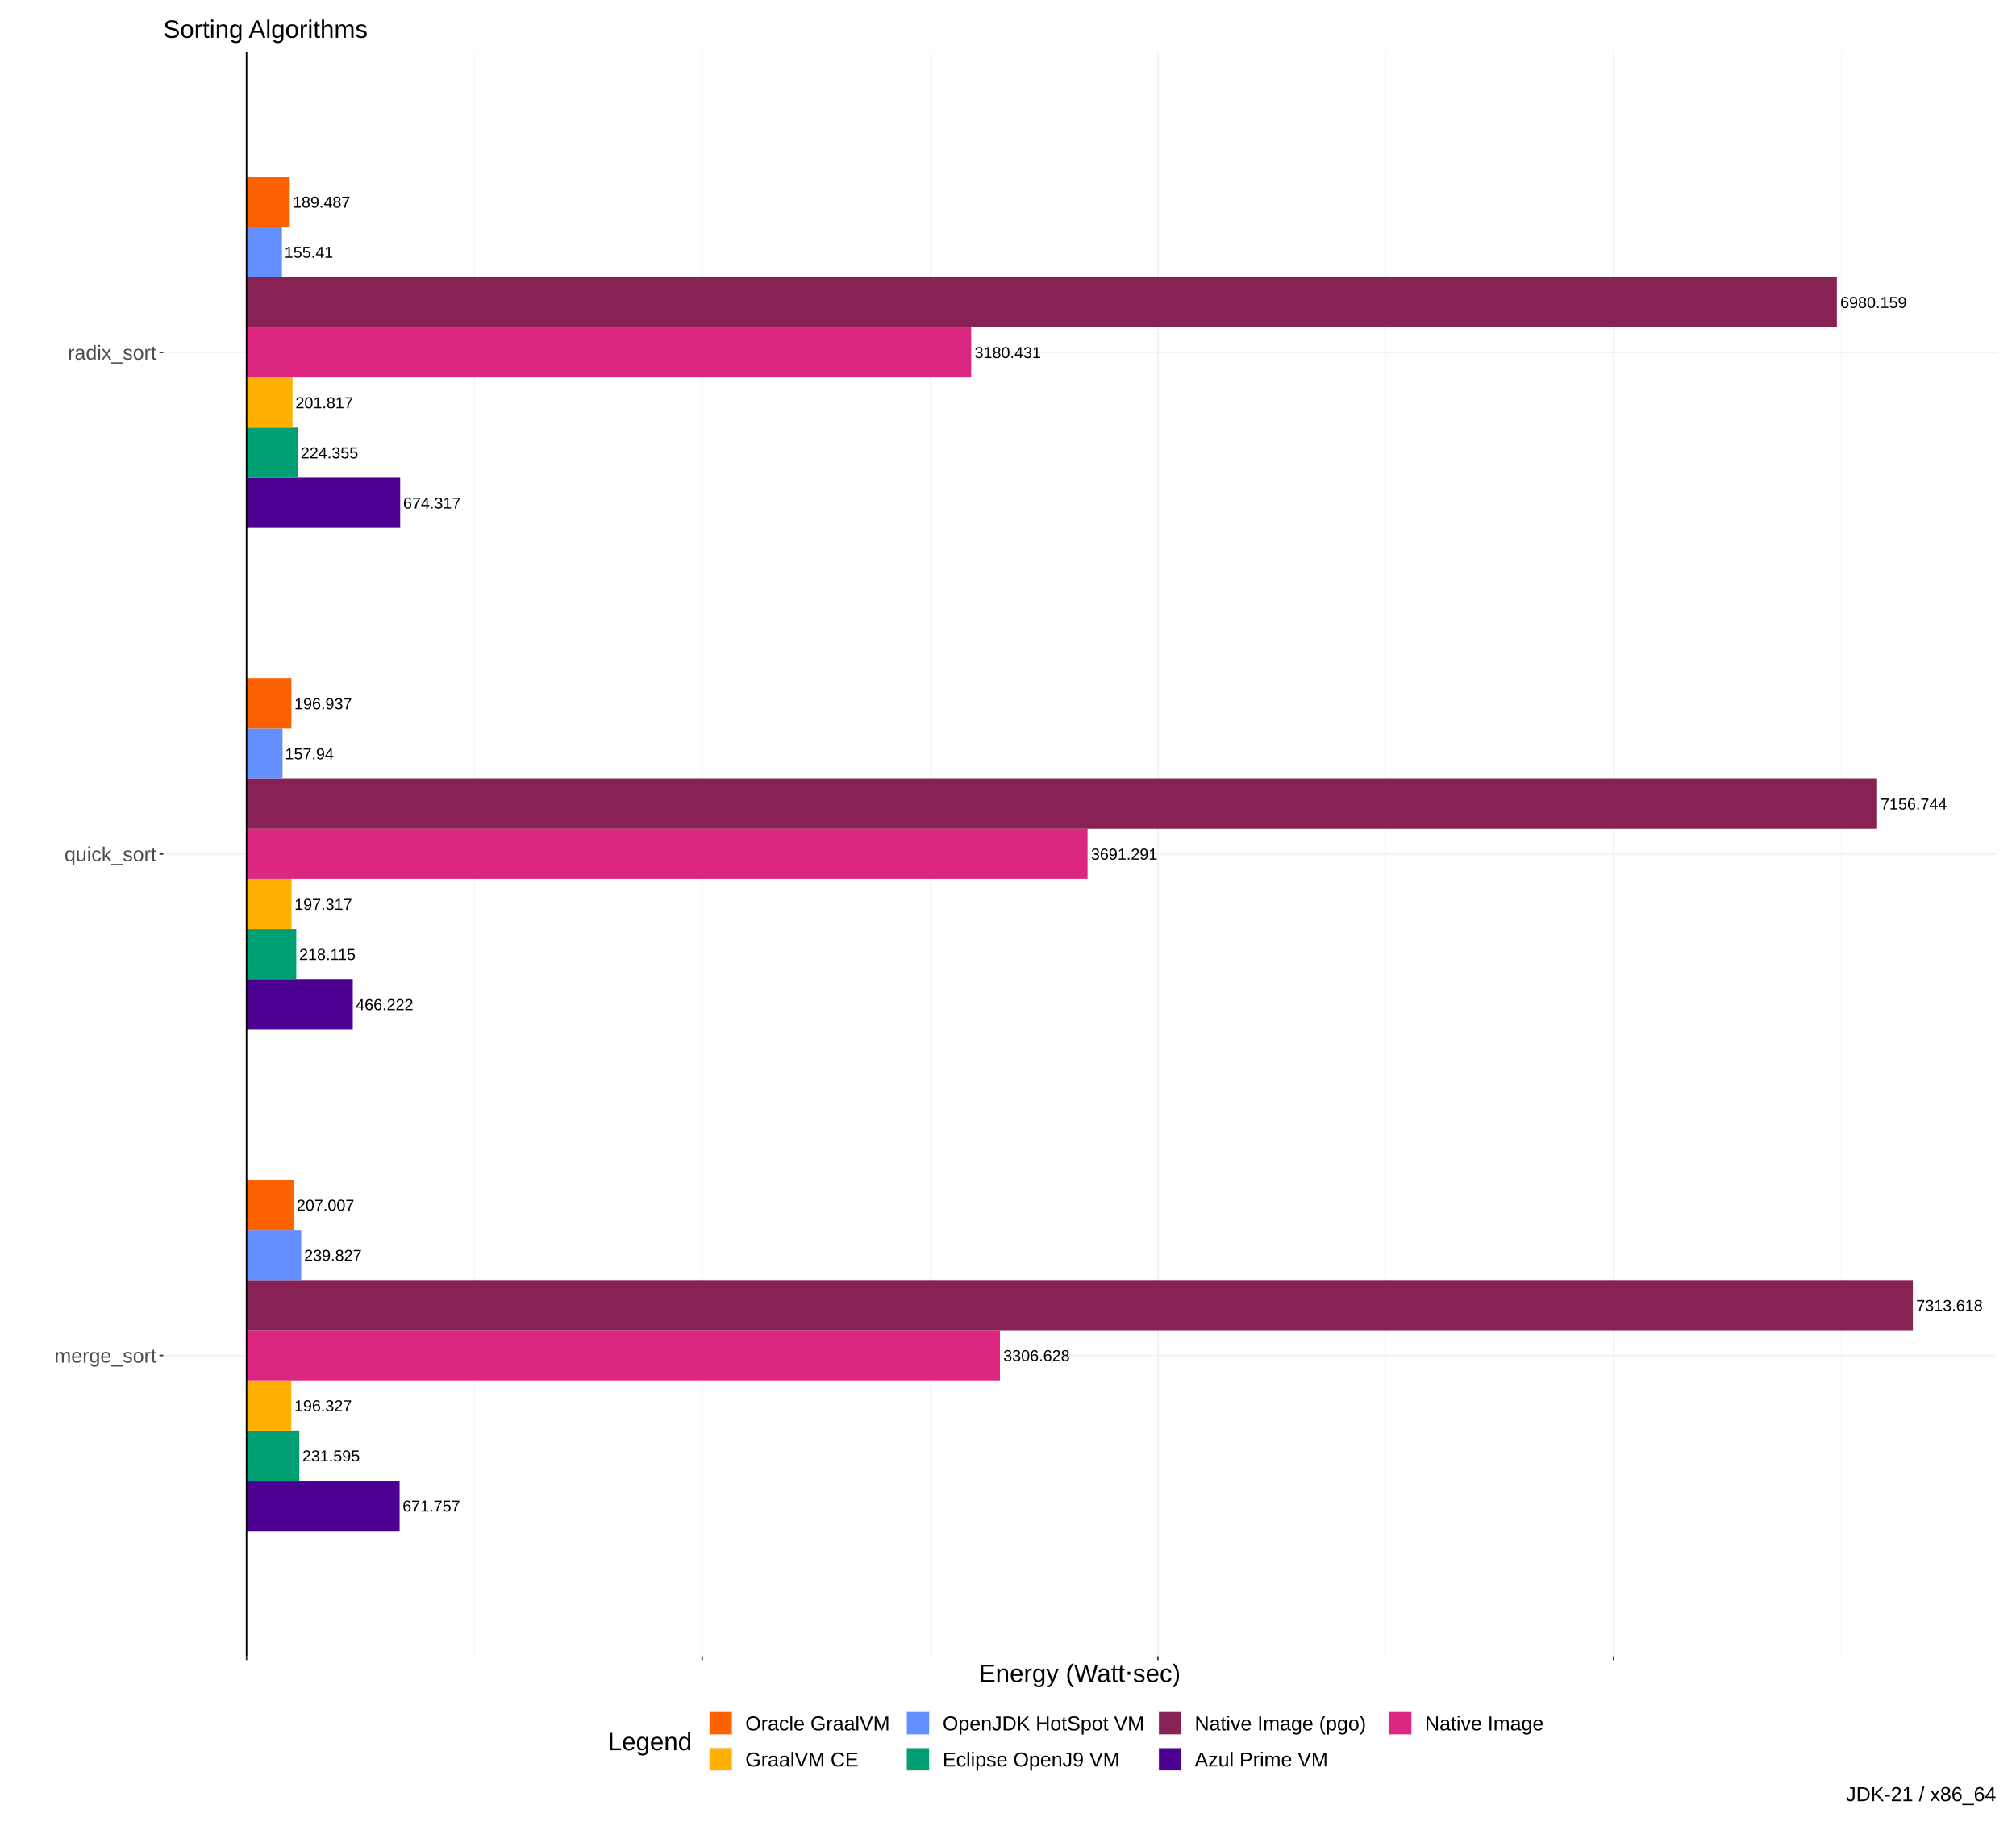
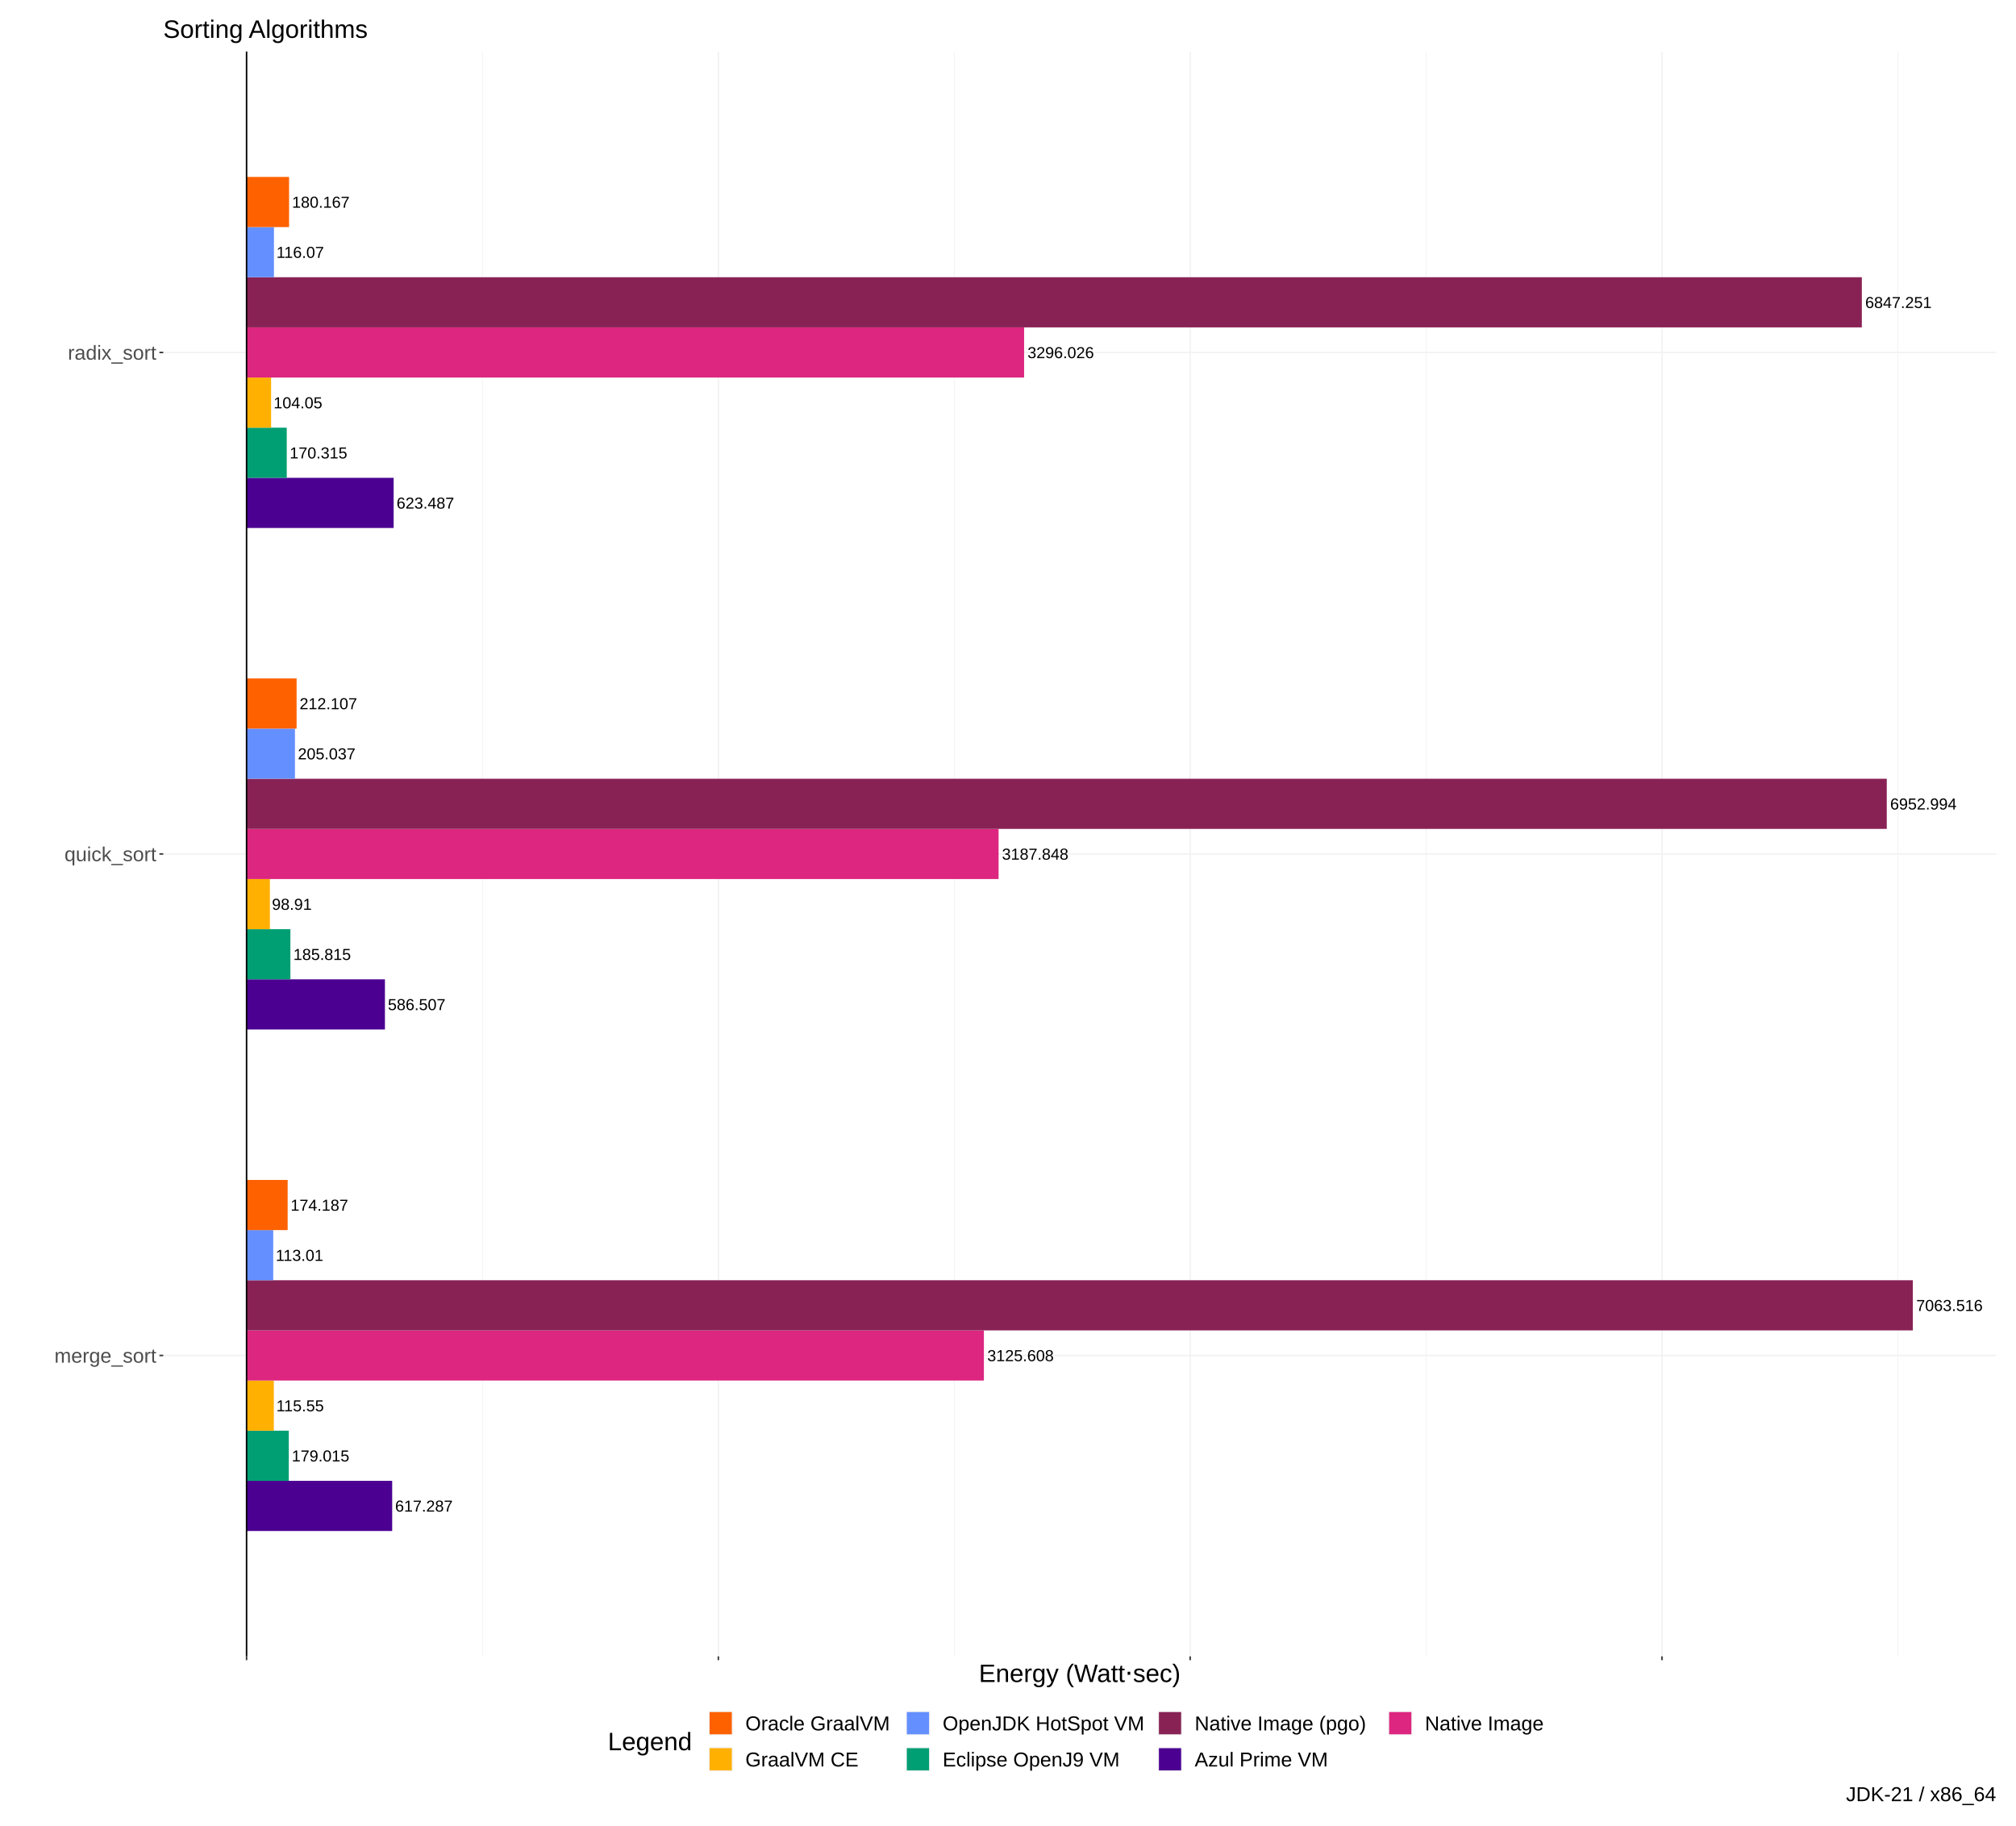
<svg xmlns="http://www.w3.org/2000/svg" class="svglite" width="1440.00pt" height="1303.94pt" viewBox="0 0 1440.00 1303.94">
  <defs>
    <style type="text/css">
    .svglite line, .svglite polyline, .svglite polygon, .svglite path, .svglite rect, .svglite circle {
      fill: none;
      stroke: #000000;
      stroke-linecap: round;
      stroke-linejoin: round;
      stroke-miterlimit: 10.00;
    }
    .svglite text {
      white-space: pre;
    }
  </style>
  </defs>
  <rect width="100%" height="100%" style="stroke: none; fill: #FFFFFF;" />
  <defs>
    <clipPath id="cpMC4wMHwxNDQwLjAwfDAuMDB8MTMwMy45NA==">
      <rect x="0.00" y="0.00" width="1440.00" height="1303.94" />
    </clipPath>
  </defs>
  <g clip-path="url(#cpMC4wMHwxNDQwLjAwfDAuMDB8MTMwMy45NA==)">
    <rect x="0.00" y="0.00" width="1440.00" height="1303.94" style="stroke-width: 1.07; stroke: #FFFFFF; fill: #FFFFFF;" />
    <rect x="116.61" y="36.82" width="1309.22" height="1146.09" style="stroke-width: 1.07; stroke: none;" />
-     <polyline points="338.86,1182.91 338.86,36.82 " style="stroke-width: 0.53; stroke: #F2F2F2; stroke-linecap: butt;" />
-     <polyline points="664.33,1182.91 664.33,36.82 " style="stroke-width: 0.53; stroke: #F2F2F2; stroke-linecap: butt;" />
-     <polyline points="989.81,1182.91 989.81,36.82 " style="stroke-width: 0.53; stroke: #F2F2F2; stroke-linecap: butt;" />
-     <polyline points="1315.28,1182.91 1315.28,36.82 " style="stroke-width: 0.53; stroke: #F2F2F2; stroke-linecap: butt;" />
+     <polyline points="344.62,1182.91 344.62,36.82 " style="stroke-width: 0.53; stroke: #F2F2F2; stroke-linecap: butt;" />
+     <polyline points="681.62,1182.91 681.62,36.82 " style="stroke-width: 0.53; stroke: #F2F2F2; stroke-linecap: butt;" />
+     <polyline points="1018.62,1182.91 1018.62,36.82 " style="stroke-width: 0.53; stroke: #F2F2F2; stroke-linecap: butt;" />
+     <polyline points="1355.61,1182.91 1355.61,36.82 " style="stroke-width: 0.53; stroke: #F2F2F2; stroke-linecap: butt;" />
    <polyline points="116.61,968.02 1425.83,968.02 " style="stroke-width: 1.07; stroke: #F2F2F2; stroke-linecap: butt;" />
    <polyline points="116.61,609.87 1425.83,609.87 " style="stroke-width: 1.07; stroke: #F2F2F2; stroke-linecap: butt;" />
    <polyline points="116.61,251.72 1425.83,251.72 " style="stroke-width: 1.07; stroke: #F2F2F2; stroke-linecap: butt;" />
    <polyline points="176.12,1182.91 176.12,36.82 " style="stroke-width: 1.07; stroke: #F2F2F2; stroke-linecap: butt;" />
-     <polyline points="501.59,1182.91 501.59,36.82 " style="stroke-width: 1.07; stroke: #F2F2F2; stroke-linecap: butt;" />
-     <polyline points="827.07,1182.91 827.07,36.82 " style="stroke-width: 1.07; stroke: #F2F2F2; stroke-linecap: butt;" />
-     <polyline points="1152.54,1182.91 1152.54,36.82 " style="stroke-width: 1.07; stroke: #F2F2F2; stroke-linecap: butt;" />
-     <rect x="176.12" y="699.41" width="75.87" height="35.82" style="stroke-width: 1.07; stroke: none; stroke-linecap: butt; stroke-linejoin: miter; fill: #4B0092;" />
-     <rect x="176.12" y="341.25" width="109.74" height="35.82" style="stroke-width: 1.07; stroke: none; stroke-linecap: butt; stroke-linejoin: miter; fill: #4B0092;" />
-     <rect x="176.12" y="1057.56" width="109.32" height="35.82" style="stroke-width: 1.07; stroke: none; stroke-linecap: butt; stroke-linejoin: miter; fill: #4B0092;" />
-     <rect x="176.12" y="663.59" width="35.50" height="35.82" style="stroke-width: 1.07; stroke: none; stroke-linecap: butt; stroke-linejoin: miter; fill: #009E73;" />
-     <rect x="176.12" y="305.44" width="36.51" height="35.82" style="stroke-width: 1.07; stroke: none; stroke-linecap: butt; stroke-linejoin: miter; fill: #009E73;" />
-     <rect x="176.12" y="1021.74" width="37.69" height="35.82" style="stroke-width: 1.07; stroke: none; stroke-linecap: butt; stroke-linejoin: miter; fill: #009E73;" />
-     <rect x="176.12" y="627.78" width="32.11" height="35.82" style="stroke-width: 1.07; stroke: none; stroke-linecap: butt; stroke-linejoin: miter; fill: #FFB000;" />
-     <rect x="176.12" y="269.62" width="32.84" height="35.82" style="stroke-width: 1.07; stroke: none; stroke-linecap: butt; stroke-linejoin: miter; fill: #FFB000;" />
-     <rect x="176.12" y="985.93" width="31.95" height="35.82" style="stroke-width: 1.07; stroke: none; stroke-linecap: butt; stroke-linejoin: miter; fill: #FFB000;" />
-     <rect x="176.12" y="950.11" width="538.11" height="35.82" style="stroke-width: 1.07; stroke: none; stroke-linecap: butt; stroke-linejoin: miter; fill: #DC267F;" />
-     <rect x="176.12" y="233.81" width="517.57" height="35.82" style="stroke-width: 1.07; stroke: none; stroke-linecap: butt; stroke-linejoin: miter; fill: #DC267F;" />
-     <rect x="176.12" y="591.96" width="600.71" height="35.82" style="stroke-width: 1.07; stroke: none; stroke-linecap: butt; stroke-linejoin: miter; fill: #DC267F;" />
-     <rect x="176.12" y="197.99" width="1135.93" height="35.82" style="stroke-width: 1.07; stroke: none; stroke-linecap: butt; stroke-linejoin: miter; fill: #882255;" />
+     <polyline points="513.12,1182.91 513.12,36.82 " style="stroke-width: 1.07; stroke: #F2F2F2; stroke-linecap: butt;" />
+     <polyline points="850.12,1182.91 850.12,36.82 " style="stroke-width: 1.07; stroke: #F2F2F2; stroke-linecap: butt;" />
+     <polyline points="1187.12,1182.91 1187.12,36.82 " style="stroke-width: 1.07; stroke: #F2F2F2; stroke-linecap: butt;" />
+     <rect x="176.12" y="699.41" width="98.83" height="35.82" style="stroke-width: 1.07; stroke: none; stroke-linecap: butt; stroke-linejoin: miter; fill: #4B0092;" />
+     <rect x="176.12" y="341.25" width="105.06" height="35.82" style="stroke-width: 1.07; stroke: none; stroke-linecap: butt; stroke-linejoin: miter; fill: #4B0092;" />
+     <rect x="176.12" y="1057.56" width="104.01" height="35.82" style="stroke-width: 1.07; stroke: none; stroke-linecap: butt; stroke-linejoin: miter; fill: #4B0092;" />
+     <rect x="176.12" y="663.59" width="31.31" height="35.82" style="stroke-width: 1.07; stroke: none; stroke-linecap: butt; stroke-linejoin: miter; fill: #009E73;" />
+     <rect x="176.12" y="305.44" width="28.70" height="35.82" style="stroke-width: 1.07; stroke: none; stroke-linecap: butt; stroke-linejoin: miter; fill: #009E73;" />
+     <rect x="176.12" y="1021.74" width="30.16" height="35.82" style="stroke-width: 1.07; stroke: none; stroke-linecap: butt; stroke-linejoin: miter; fill: #009E73;" />
+     <rect x="176.12" y="627.78" width="16.67" height="35.82" style="stroke-width: 1.07; stroke: none; stroke-linecap: butt; stroke-linejoin: miter; fill: #FFB000;" />
+     <rect x="176.12" y="269.62" width="17.53" height="35.82" style="stroke-width: 1.07; stroke: none; stroke-linecap: butt; stroke-linejoin: miter; fill: #FFB000;" />
+     <rect x="176.12" y="985.93" width="19.47" height="35.82" style="stroke-width: 1.07; stroke: none; stroke-linecap: butt; stroke-linejoin: miter; fill: #FFB000;" />
+     <rect x="176.12" y="950.11" width="526.66" height="35.82" style="stroke-width: 1.07; stroke: none; stroke-linecap: butt; stroke-linejoin: miter; fill: #DC267F;" />
+     <rect x="176.12" y="233.81" width="555.38" height="35.82" style="stroke-width: 1.07; stroke: none; stroke-linecap: butt; stroke-linejoin: miter; fill: #DC267F;" />
+     <rect x="176.12" y="591.96" width="537.15" height="35.82" style="stroke-width: 1.07; stroke: none; stroke-linecap: butt; stroke-linejoin: miter; fill: #DC267F;" />
+     <rect x="176.12" y="197.99" width="1153.76" height="35.82" style="stroke-width: 1.07; stroke: none; stroke-linecap: butt; stroke-linejoin: miter; fill: #882255;" />
    <rect x="176.12" y="914.30" width="1190.20" height="35.82" style="stroke-width: 1.07; stroke: none; stroke-linecap: butt; stroke-linejoin: miter; fill: #882255;" />
-     <rect x="176.12" y="556.15" width="1164.67" height="35.82" style="stroke-width: 1.07; stroke: none; stroke-linecap: butt; stroke-linejoin: miter; fill: #882255;" />
-     <rect x="176.12" y="520.33" width="25.70" height="35.82" style="stroke-width: 1.07; stroke: none; stroke-linecap: butt; stroke-linejoin: miter; fill: #648FFF;" />
-     <rect x="176.12" y="162.18" width="25.29" height="35.82" style="stroke-width: 1.07; stroke: none; stroke-linecap: butt; stroke-linejoin: miter; fill: #648FFF;" />
-     <rect x="176.12" y="878.48" width="39.03" height="35.82" style="stroke-width: 1.07; stroke: none; stroke-linecap: butt; stroke-linejoin: miter; fill: #648FFF;" />
-     <rect x="176.12" y="842.67" width="33.69" height="35.82" style="stroke-width: 1.07; stroke: none; stroke-linecap: butt; stroke-linejoin: miter; fill: #FE6100;" />
-     <rect x="176.12" y="484.52" width="32.05" height="35.82" style="stroke-width: 1.07; stroke: none; stroke-linecap: butt; stroke-linejoin: miter; fill: #FE6100;" />
-     <rect x="176.12" y="126.36" width="30.84" height="35.82" style="stroke-width: 1.07; stroke: none; stroke-linecap: butt; stroke-linejoin: miter; fill: #FE6100;" />
-     <text x="254.10" y="721.38" style="font-size: 11.38px; font-family: &quot;Liberation Sans&quot;;" textLength="42.10px" lengthAdjust="spacingAndGlyphs">466.222</text>
-     <text x="287.96" y="363.23" style="font-size: 11.38px; font-family: &quot;Liberation Sans&quot;;" textLength="42.10px" lengthAdjust="spacingAndGlyphs">674.317</text>
-     <text x="287.55" y="1079.53" style="font-size: 11.38px; font-family: &quot;Liberation Sans&quot;;" textLength="42.10px" lengthAdjust="spacingAndGlyphs">671.757</text>
-     <text x="213.72" y="685.56" style="font-size: 11.38px; font-family: &quot;Liberation Sans&quot;;" textLength="42.10px" lengthAdjust="spacingAndGlyphs">218.115</text>
-     <text x="214.74" y="327.41" style="font-size: 11.38px; font-family: &quot;Liberation Sans&quot;;" textLength="42.10px" lengthAdjust="spacingAndGlyphs">224.355</text>
-     <text x="215.91" y="1043.72" style="font-size: 11.38px; font-family: &quot;Liberation Sans&quot;;" textLength="42.10px" lengthAdjust="spacingAndGlyphs">231.595</text>
-     <text x="210.34" y="649.75" style="font-size: 11.38px; font-family: &quot;Liberation Sans&quot;;" textLength="42.10px" lengthAdjust="spacingAndGlyphs">197.317</text>
-     <text x="211.07" y="291.60" style="font-size: 11.38px; font-family: &quot;Liberation Sans&quot;;" textLength="42.10px" lengthAdjust="spacingAndGlyphs">201.817</text>
-     <text x="210.18" y="1007.90" style="font-size: 11.38px; font-family: &quot;Liberation Sans&quot;;" textLength="42.10px" lengthAdjust="spacingAndGlyphs">196.327</text>
-     <text x="716.66" y="972.09" style="font-size: 11.38px; font-family: &quot;Liberation Sans&quot;;" textLength="48.61px" lengthAdjust="spacingAndGlyphs">3306.628</text>
-     <text x="696.12" y="255.78" style="font-size: 11.38px; font-family: &quot;Liberation Sans&quot;;" textLength="48.61px" lengthAdjust="spacingAndGlyphs">3180.431</text>
-     <text x="779.26" y="613.93" style="font-size: 11.38px; font-family: &quot;Liberation Sans&quot;;" textLength="48.61px" lengthAdjust="spacingAndGlyphs">3691.291</text>
-     <text x="1314.48" y="219.97" style="font-size: 11.38px; font-family: &quot;Liberation Sans&quot;;" textLength="48.61px" lengthAdjust="spacingAndGlyphs">6980.159</text>
-     <text x="1368.75" y="936.27" style="font-size: 11.38px; font-family: &quot;Liberation Sans&quot;;" textLength="48.61px" lengthAdjust="spacingAndGlyphs">7313.618</text>
-     <text x="1343.22" y="578.12" style="font-size: 11.38px; font-family: &quot;Liberation Sans&quot;;" textLength="48.61px" lengthAdjust="spacingAndGlyphs">7156.744</text>
-     <text x="203.60" y="542.30" style="font-size: 11.38px; font-family: &quot;Liberation Sans&quot;;" textLength="35.59px" lengthAdjust="spacingAndGlyphs">157.94</text>
-     <text x="203.19" y="184.15" style="font-size: 11.38px; font-family: &quot;Liberation Sans&quot;;" textLength="35.59px" lengthAdjust="spacingAndGlyphs">155.41</text>
-     <text x="217.25" y="900.46" style="font-size: 11.38px; font-family: &quot;Liberation Sans&quot;;" textLength="42.10px" lengthAdjust="spacingAndGlyphs">239.827</text>
-     <text x="211.91" y="864.64" style="font-size: 11.38px; font-family: &quot;Liberation Sans&quot;;" textLength="42.10px" lengthAdjust="spacingAndGlyphs">207.007</text>
-     <text x="210.27" y="506.49" style="font-size: 11.38px; font-family: &quot;Liberation Sans&quot;;" textLength="42.10px" lengthAdjust="spacingAndGlyphs">196.937</text>
-     <text x="209.06" y="148.33" style="font-size: 11.38px; font-family: &quot;Liberation Sans&quot;;" textLength="42.10px" lengthAdjust="spacingAndGlyphs">189.487</text>
+     <rect x="176.12" y="556.15" width="1171.57" height="35.82" style="stroke-width: 1.07; stroke: none; stroke-linecap: butt; stroke-linejoin: miter; fill: #882255;" />
+     <rect x="176.12" y="520.33" width="34.55" height="35.82" style="stroke-width: 1.07; stroke: none; stroke-linecap: butt; stroke-linejoin: miter; fill: #648FFF;" />
+     <rect x="176.12" y="162.18" width="19.56" height="35.82" style="stroke-width: 1.07; stroke: none; stroke-linecap: butt; stroke-linejoin: miter; fill: #648FFF;" />
+     <rect x="176.12" y="878.48" width="19.04" height="35.82" style="stroke-width: 1.07; stroke: none; stroke-linecap: butt; stroke-linejoin: miter; fill: #648FFF;" />
+     <rect x="176.12" y="842.67" width="29.35" height="35.82" style="stroke-width: 1.07; stroke: none; stroke-linecap: butt; stroke-linejoin: miter; fill: #FE6100;" />
+     <rect x="176.12" y="484.52" width="35.74" height="35.82" style="stroke-width: 1.07; stroke: none; stroke-linecap: butt; stroke-linejoin: miter; fill: #FE6100;" />
+     <rect x="176.12" y="126.36" width="30.36" height="35.82" style="stroke-width: 1.07; stroke: none; stroke-linecap: butt; stroke-linejoin: miter; fill: #FE6100;" />
+     <text x="277.05" y="721.38" style="font-size: 11.38px; font-family: &quot;Liberation Sans&quot;;" textLength="42.10px" lengthAdjust="spacingAndGlyphs">586.507</text>
+     <text x="283.28" y="363.23" style="font-size: 11.38px; font-family: &quot;Liberation Sans&quot;;" textLength="42.10px" lengthAdjust="spacingAndGlyphs">623.487</text>
+     <text x="282.24" y="1079.53" style="font-size: 11.38px; font-family: &quot;Liberation Sans&quot;;" textLength="42.10px" lengthAdjust="spacingAndGlyphs">617.287</text>
+     <text x="209.54" y="685.56" style="font-size: 11.38px; font-family: &quot;Liberation Sans&quot;;" textLength="42.10px" lengthAdjust="spacingAndGlyphs">185.815</text>
+     <text x="206.92" y="327.41" style="font-size: 11.38px; font-family: &quot;Liberation Sans&quot;;" textLength="42.10px" lengthAdjust="spacingAndGlyphs">170.315</text>
+     <text x="208.39" y="1043.72" style="font-size: 11.38px; font-family: &quot;Liberation Sans&quot;;" textLength="42.10px" lengthAdjust="spacingAndGlyphs">179.015</text>
+     <text x="194.24" y="649.75" style="font-size: 11.38px; font-family: &quot;Liberation Sans&quot;;" textLength="29.08px" lengthAdjust="spacingAndGlyphs">98.91</text>
+     <text x="195.43" y="291.60" style="font-size: 11.38px; font-family: &quot;Liberation Sans&quot;;" textLength="35.59px" lengthAdjust="spacingAndGlyphs">104.05</text>
+     <text x="197.37" y="1007.90" style="font-size: 11.38px; font-family: &quot;Liberation Sans&quot;;" textLength="35.59px" lengthAdjust="spacingAndGlyphs">115.55</text>
+     <text x="705.21" y="972.09" style="font-size: 11.38px; font-family: &quot;Liberation Sans&quot;;" textLength="48.61px" lengthAdjust="spacingAndGlyphs">3125.608</text>
+     <text x="733.93" y="255.78" style="font-size: 11.38px; font-family: &quot;Liberation Sans&quot;;" textLength="48.61px" lengthAdjust="spacingAndGlyphs">3296.026</text>
+     <text x="715.70" y="613.93" style="font-size: 11.38px; font-family: &quot;Liberation Sans&quot;;" textLength="48.61px" lengthAdjust="spacingAndGlyphs">3187.848</text>
+     <text x="1332.31" y="219.97" style="font-size: 11.38px; font-family: &quot;Liberation Sans&quot;;" textLength="48.61px" lengthAdjust="spacingAndGlyphs">6847.251</text>
+     <text x="1368.75" y="936.27" style="font-size: 11.38px; font-family: &quot;Liberation Sans&quot;;" textLength="48.61px" lengthAdjust="spacingAndGlyphs">7063.516</text>
+     <text x="1350.12" y="578.12" style="font-size: 11.38px; font-family: &quot;Liberation Sans&quot;;" textLength="48.61px" lengthAdjust="spacingAndGlyphs">6952.994</text>
+     <text x="212.77" y="542.30" style="font-size: 11.38px; font-family: &quot;Liberation Sans&quot;;" textLength="42.10px" lengthAdjust="spacingAndGlyphs">205.037</text>
+     <text x="197.46" y="184.15" style="font-size: 11.38px; font-family: &quot;Liberation Sans&quot;;" textLength="35.59px" lengthAdjust="spacingAndGlyphs">116.07</text>
+     <text x="196.94" y="900.46" style="font-size: 11.38px; font-family: &quot;Liberation Sans&quot;;" textLength="35.59px" lengthAdjust="spacingAndGlyphs">113.01</text>
+     <text x="207.58" y="864.64" style="font-size: 11.38px; font-family: &quot;Liberation Sans&quot;;" textLength="42.10px" lengthAdjust="spacingAndGlyphs">174.187</text>
+     <text x="213.97" y="506.49" style="font-size: 11.38px; font-family: &quot;Liberation Sans&quot;;" textLength="42.10px" lengthAdjust="spacingAndGlyphs">212.107</text>
+     <text x="208.58" y="148.33" style="font-size: 11.38px; font-family: &quot;Liberation Sans&quot;;" textLength="42.10px" lengthAdjust="spacingAndGlyphs">180.167</text>
    <line x1="176.12" y1="1182.91" x2="176.12" y2="36.82" style="stroke-width: 1.07; stroke-linecap: butt;" />
    <text x="111.68" y="973.16" text-anchor="end" style="font-size: 14.40px;fill: #4D4D4D; font-family: &quot;Liberation Sans&quot;;" textLength="77.59px" lengthAdjust="spacingAndGlyphs">merge_sort</text>
    <text x="111.68" y="615.01" text-anchor="end" style="font-size: 14.40px;fill: #4D4D4D; font-family: &quot;Liberation Sans&quot;;" textLength="69.16px" lengthAdjust="spacingAndGlyphs">quick_sort</text>
    <text x="111.68" y="256.86" text-anchor="end" style="font-size: 14.40px;fill: #4D4D4D; font-family: &quot;Liberation Sans&quot;;" textLength="67.31px" lengthAdjust="spacingAndGlyphs">radix_sort</text>
    <polyline points="113.87,968.02 116.61,968.02 " style="stroke-width: 1.07; stroke: #333333; stroke-linecap: butt;" />
    <polyline points="113.87,609.87 116.61,609.87 " style="stroke-width: 1.07; stroke: #333333; stroke-linecap: butt;" />
    <polyline points="113.87,251.72 116.61,251.72 " style="stroke-width: 1.07; stroke: #333333; stroke-linecap: butt;" />
    <polyline points="176.12,1185.65 176.12,1182.91 " style="stroke-width: 1.07; stroke: #333333; stroke-linecap: butt;" />
-     <polyline points="501.59,1185.65 501.59,1182.91 " style="stroke-width: 1.07; stroke: #333333; stroke-linecap: butt;" />
-     <polyline points="827.07,1185.65 827.07,1182.91 " style="stroke-width: 1.07; stroke: #333333; stroke-linecap: butt;" />
-     <polyline points="1152.54,1185.65 1152.54,1182.91 " style="stroke-width: 1.07; stroke: #333333; stroke-linecap: butt;" />
+     <polyline points="513.12,1185.65 513.12,1182.91 " style="stroke-width: 1.07; stroke: #333333; stroke-linecap: butt;" />
+     <polyline points="850.12,1185.65 850.12,1182.91 " style="stroke-width: 1.07; stroke: #333333; stroke-linecap: butt;" />
+     <polyline points="1187.12,1185.65 1187.12,1182.91 " style="stroke-width: 1.07; stroke: #333333; stroke-linecap: butt;" />
    <text x="771.22" y="1201.24" text-anchor="middle" style="font-size: 18.00px; font-family: &quot;Liberation Sans&quot;;" textLength="152.52px" lengthAdjust="spacingAndGlyphs">Energy (Watt⋅sec)</text>
    <rect x="428.70" y="1216.52" width="685.04" height="54.02" style="stroke-width: 1.07; stroke: none; fill: #FFFFFF;" />
    <text x="434.18" y="1249.96" style="font-size: 18.00px; font-family: &quot;Liberation Sans&quot;;" textLength="63.01px" lengthAdjust="spacingAndGlyphs">Legend</text>
    <rect x="506.15" y="1222.00" width="17.28" height="17.28" style="stroke-width: 1.07; stroke: none; fill: #F2F2F2;" />
    <rect x="506.86" y="1222.71" width="15.86" height="15.86" style="stroke-width: 1.07; stroke: none; stroke-linecap: butt; stroke-linejoin: miter; fill: #FE6100;" />
    <rect x="647.05" y="1222.00" width="17.28" height="17.28" style="stroke-width: 1.07; stroke: none; fill: #F2F2F2;" />
    <rect x="647.76" y="1222.71" width="15.86" height="15.86" style="stroke-width: 1.07; stroke: none; stroke-linecap: butt; stroke-linejoin: miter; fill: #648FFF;" />
    <rect x="827.09" y="1222.00" width="17.28" height="17.28" style="stroke-width: 1.07; stroke: none; fill: #F2F2F2;" />
    <rect x="827.80" y="1222.71" width="15.86" height="15.86" style="stroke-width: 1.07; stroke: none; stroke-linecap: butt; stroke-linejoin: miter; fill: #882255;" />
    <rect x="991.55" y="1222.00" width="17.28" height="17.28" style="stroke-width: 1.07; stroke: none; fill: #F2F2F2;" />
    <rect x="992.26" y="1222.71" width="15.86" height="15.86" style="stroke-width: 1.07; stroke: none; stroke-linecap: butt; stroke-linejoin: miter; fill: #DC267F;" />
    <rect x="506.15" y="1247.79" width="17.28" height="17.28" style="stroke-width: 1.07; stroke: none; fill: #F2F2F2;" />
    <rect x="506.86" y="1248.50" width="15.86" height="15.86" style="stroke-width: 1.07; stroke: none; stroke-linecap: butt; stroke-linejoin: miter; fill: #FFB000;" />
    <rect x="647.05" y="1247.79" width="17.28" height="17.28" style="stroke-width: 1.07; stroke: none; fill: #F2F2F2;" />
    <rect x="647.76" y="1248.50" width="15.86" height="15.86" style="stroke-width: 1.07; stroke: none; stroke-linecap: butt; stroke-linejoin: miter; fill: #009E73;" />
    <rect x="827.09" y="1247.79" width="17.28" height="17.28" style="stroke-width: 1.07; stroke: none; fill: #F2F2F2;" />
    <rect x="827.80" y="1248.50" width="15.86" height="15.86" style="stroke-width: 1.07; stroke: none; stroke-linecap: butt; stroke-linejoin: miter; fill: #4B0092;" />
    <text x="532.40" y="1235.78" style="font-size: 14.40px; font-family: &quot;Liberation Sans&quot;;" textLength="105.69px" lengthAdjust="spacingAndGlyphs">Oracle GraalVM</text>
    <text x="673.30" y="1235.78" style="font-size: 14.40px; font-family: &quot;Liberation Sans&quot;;" textLength="144.83px" lengthAdjust="spacingAndGlyphs">OpenJDK HotSpot VM</text>
    <text x="853.34" y="1235.78" style="font-size: 14.40px; font-family: &quot;Liberation Sans&quot;;" textLength="129.25px" lengthAdjust="spacingAndGlyphs">Native Image (pgo)</text>
    <text x="1017.80" y="1235.78" style="font-size: 14.40px; font-family: &quot;Liberation Sans&quot;;" textLength="90.46px" lengthAdjust="spacingAndGlyphs">Native Image</text>
    <text x="532.40" y="1261.57" style="font-size: 14.40px; font-family: &quot;Liberation Sans&quot;;" textLength="78.80px" lengthAdjust="spacingAndGlyphs">GraalVM CE</text>
    <text x="673.30" y="1261.57" style="font-size: 14.40px; font-family: &quot;Liberation Sans&quot;;" textLength="124.62px" lengthAdjust="spacingAndGlyphs">Eclipse OpenJ9 VM</text>
    <text x="853.34" y="1261.57" style="font-size: 14.40px; font-family: &quot;Liberation Sans&quot;;" textLength="97.67px" lengthAdjust="spacingAndGlyphs">Azul Prime VM</text>
    <text x="116.61" y="27.03" style="font-size: 18.00px; font-family: &quot;Liberation Sans&quot;;" textLength="159.52px" lengthAdjust="spacingAndGlyphs">Sorting Algorithms</text>
    <text x="1425.83" y="1286.31" text-anchor="end" style="font-size: 14.40px; font-family: &quot;Liberation Sans&quot;;" textLength="104.20px" lengthAdjust="spacingAndGlyphs">JDK-21 / x86_64</text>
  </g>
</svg>
